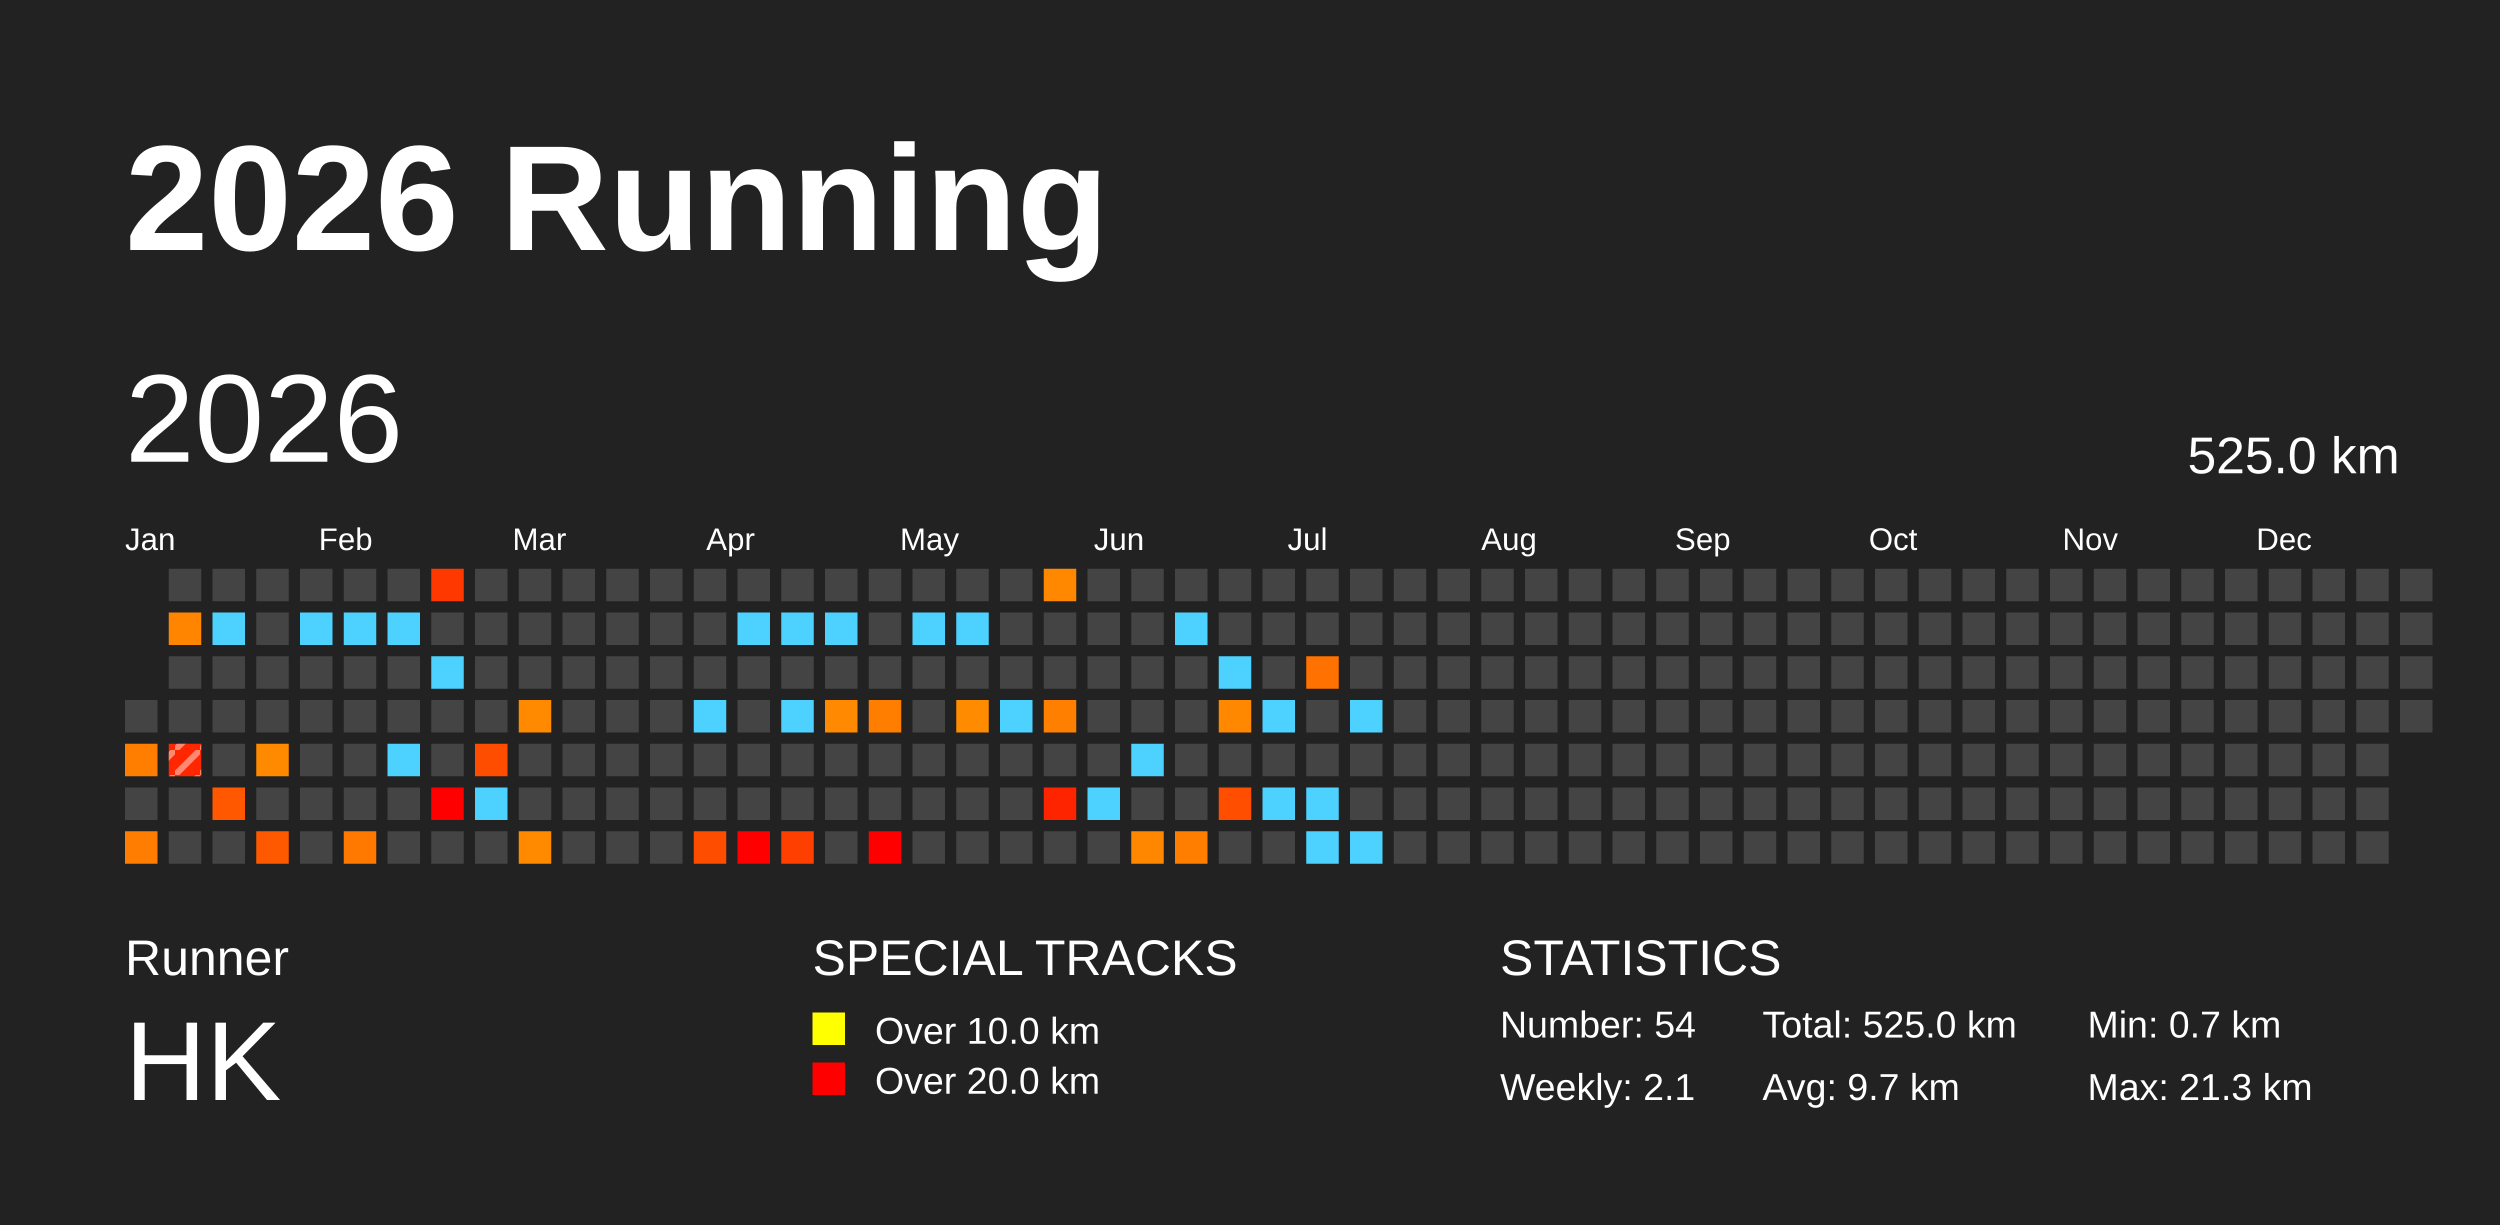
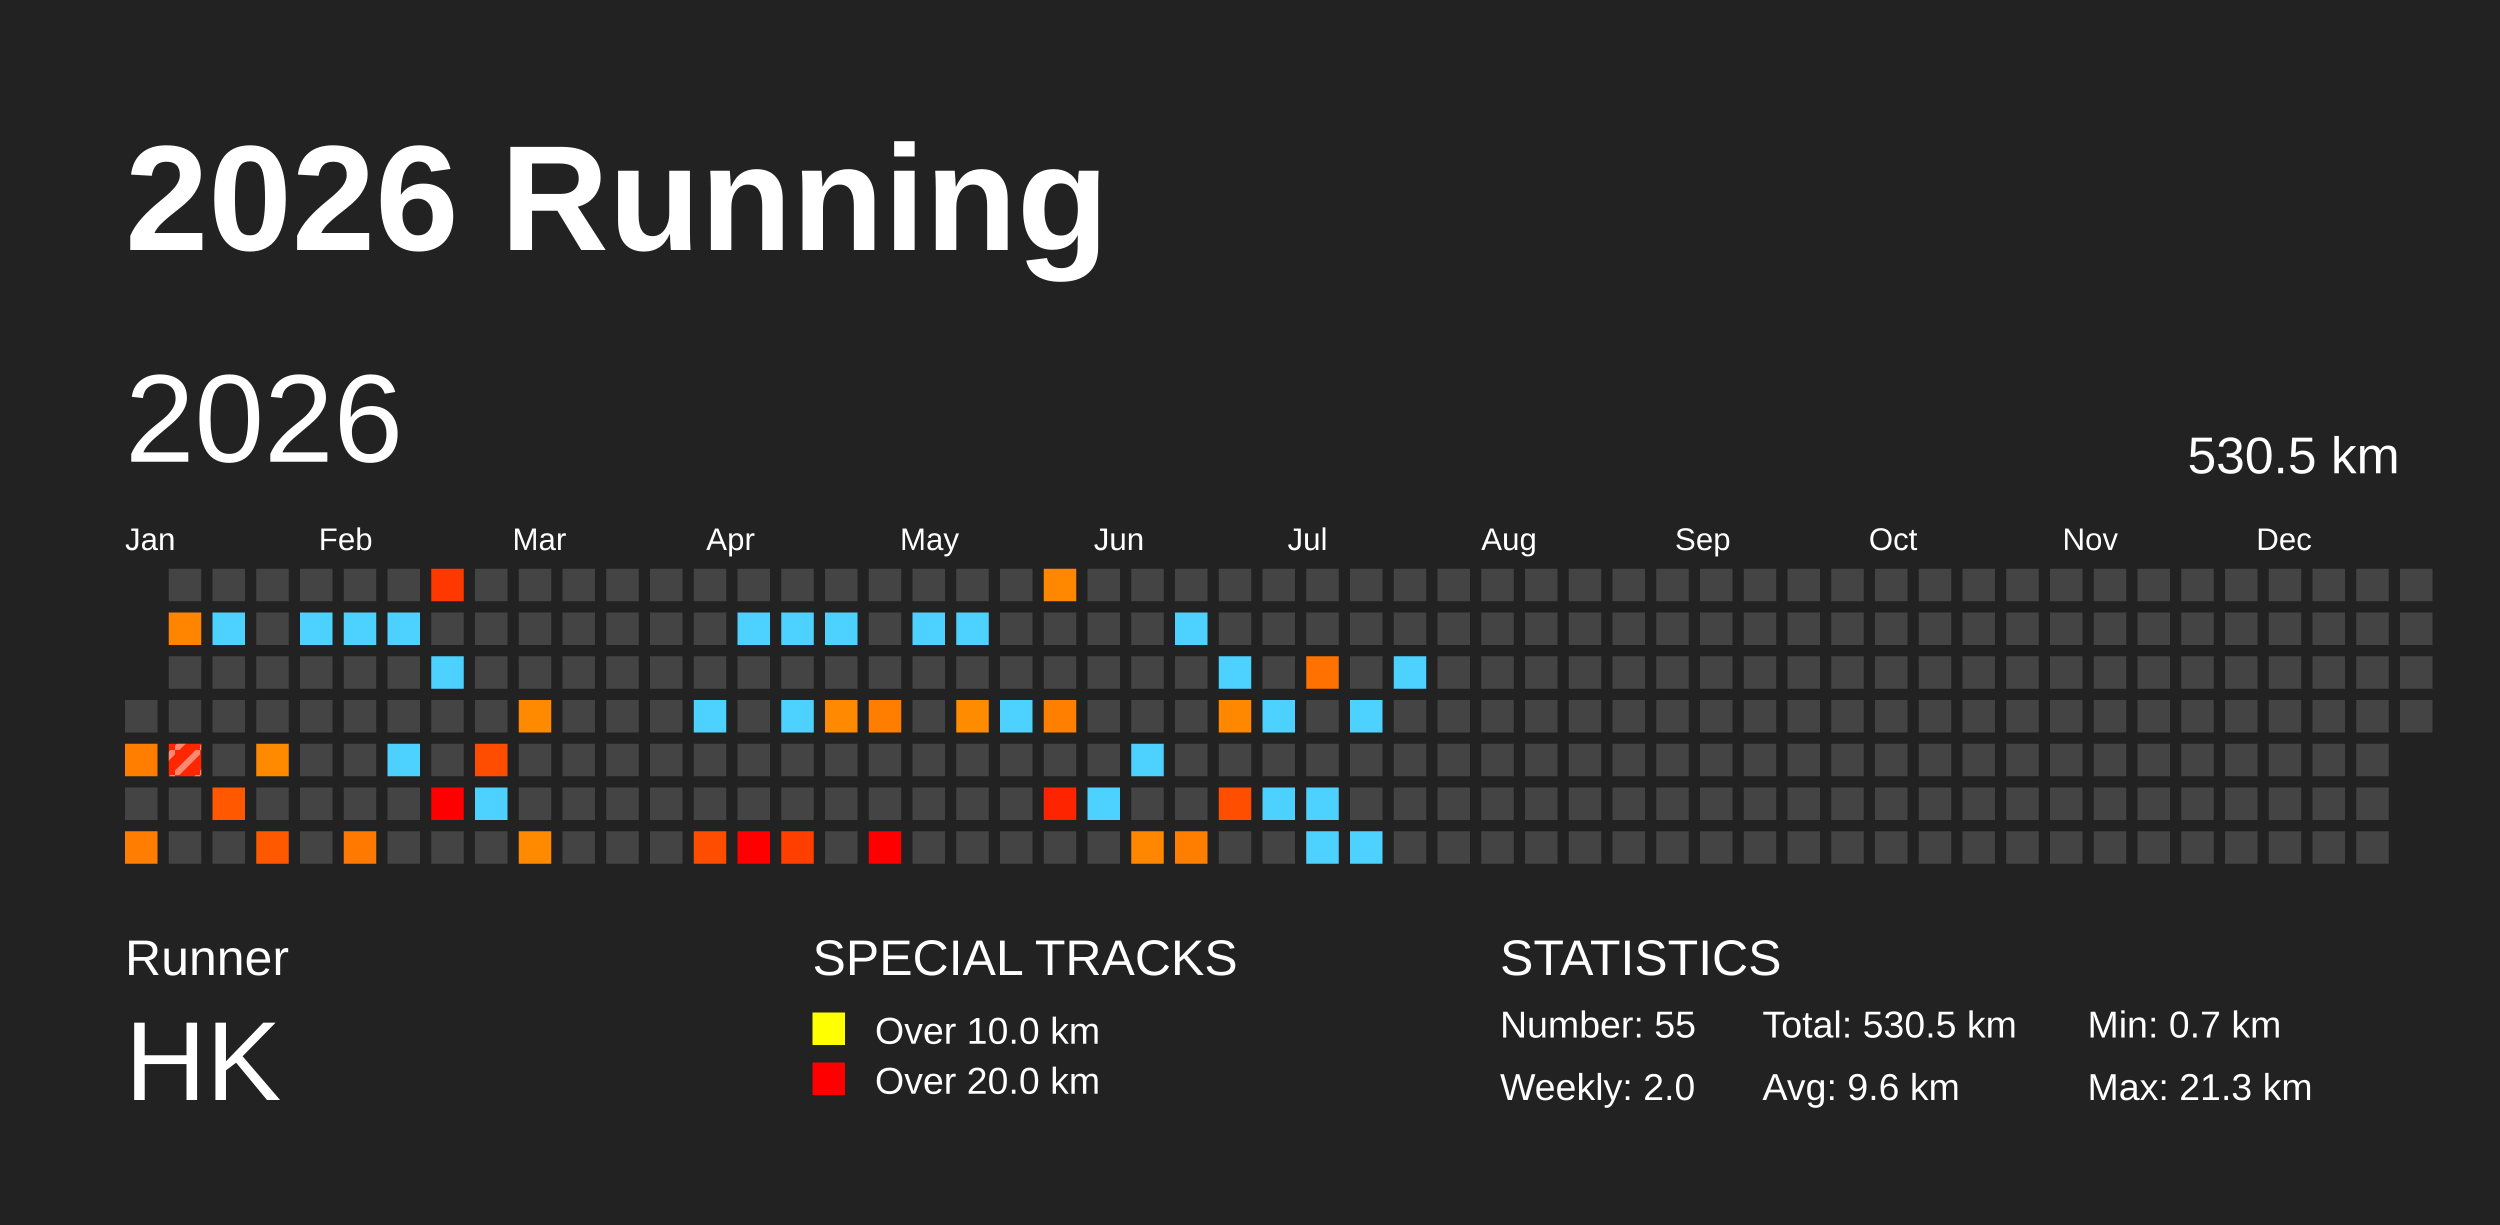
<svg xmlns="http://www.w3.org/2000/svg" baseProfile="full" height="98mm" version="1.1" viewBox="0,0,200,98" width="200mm">
  <defs>
    <pattern height="2" id="indoor-stripe" patternUnits="userSpaceOnUse" width="2">
      <line stroke="white" stroke-opacity="0.45" stroke-width="0.5" x1="0" x2="2" y1="2" y2="0" />
    </pattern>
  </defs>
  <rect fill="#222222" height="98" width="200" x="0" y="0" />
  <text fill="#FFFFFF" style="font-size:12px; font-family:Arial; font-weight:bold;" x="10" y="20">2026 Running</text>
  <text fill="#FFFFFF" style="font-size:4px; font-family:Arial" x="10" y="78">Runner</text>
  <text fill="#FFFFFF" style="font-size:9px; font-family:Arial" x="10" y="88">HK</text>
  <text fill="#FFFFFF" style="font-size:4px; font-family:Arial" x="65" y="78">SPECIAL TRACKS</text>
  <rect fill="yellow" height="2.6" width="2.6" x="65" y="81" />
  <text fill="#FFFFFF" style="font-size:3px; font-family:Arial" x="70" y="83.5">Over 10.0 km</text>
  <rect fill="red" height="2.6" width="2.6" x="65" y="85" />
  <text fill="#FFFFFF" style="font-size:3px; font-family:Arial" x="70" y="87.5">Over 20.0 km</text>
  <text fill="#FFFFFF" style="font-size:4px; font-family:Arial" x="120" y="78">STATISTICS</text>
-   <text fill="#FFFFFF" style="font-size:3px; font-family:Arial" x="120" y="83">Number: 54</text>
-   <text fill="#FFFFFF" style="font-size:3px; font-family:Arial" x="120" y="88">Weekly: 2.1</text>
-   <text fill="#FFFFFF" style="font-size:3px; font-family:Arial" x="141" y="83">Total: 525.0 km</text>
-   <text fill="#FFFFFF" style="font-size:3px; font-family:Arial" x="141" y="88">Avg: 9.7 km</text>
+   <text fill="#FFFFFF" style="font-size:3px; font-family:Arial" x="120" y="83">Number: 55</text>
+   <text fill="#FFFFFF" style="font-size:3px; font-family:Arial" x="120" y="88">Weekly: 2.0</text>
+   <text fill="#FFFFFF" style="font-size:3px; font-family:Arial" x="141" y="83">Total: 530.5 km</text>
+   <text fill="#FFFFFF" style="font-size:3px; font-family:Arial" x="141" y="88">Avg: 9.6 km</text>
  <text fill="#FFFFFF" style="font-size:3px; font-family:Arial" x="167" y="83">Min: 0.7 km</text>
  <text fill="#FFFFFF" style="font-size:3px; font-family:Arial" x="167" y="88">Max: 21.3 km</text>
  <text dominant-baseline="hanging" fill="#FFFFFF" style="font-size:10.0px; font-family:Arial;" x="10" y="30">2026</text>
-   <text dominant-baseline="hanging" fill="#FFFFFF" style="font-size:4.125px; font-family:Arial;" x="175" y="35">525.0 km</text>
+   <text dominant-baseline="hanging" fill="#FFFFFF" style="font-size:4.125px; font-family:Arial;" x="175" y="35">530.5 km</text>
  <text fill="#FFFFFF" style="font-size:2.5px; font-family:Arial" x="10.0" y="44">Jan</text>
  <text fill="#FFFFFF" style="font-size:2.5px; font-family:Arial" x="25.5" y="44">Feb</text>
  <text fill="#FFFFFF" style="font-size:2.5px; font-family:Arial" x="41.0" y="44">Mar</text>
  <text fill="#FFFFFF" style="font-size:2.5px; font-family:Arial" x="56.5" y="44">Apr</text>
  <text fill="#FFFFFF" style="font-size:2.5px; font-family:Arial" x="72.0" y="44">May</text>
  <text fill="#FFFFFF" style="font-size:2.5px; font-family:Arial" x="87.5" y="44">Jun</text>
  <text fill="#FFFFFF" style="font-size:2.5px; font-family:Arial" x="103.0" y="44">Jul</text>
  <text fill="#FFFFFF" style="font-size:2.5px; font-family:Arial" x="118.5" y="44">Aug</text>
  <text fill="#FFFFFF" style="font-size:2.5px; font-family:Arial" x="134.0" y="44">Sep</text>
  <text fill="#FFFFFF" style="font-size:2.5px; font-family:Arial" x="149.5" y="44">Oct</text>
  <text fill="#FFFFFF" style="font-size:2.5px; font-family:Arial" x="165.0" y="44">Nov</text>
  <text fill="#FFFFFF" style="font-size:2.5px; font-family:Arial" x="180.5" y="44">Dec</text>
  <rect fill="#444444" height="2.6" width="2.6" x="10.0" y="56.0" />
  <rect fill="#ff7e00" height="2.6" width="2.6" x="10.0" y="59.5" />
  <rect fill="#444444" height="2.6" width="2.6" x="10.0" y="63.0" />
  <rect fill="#ff7d00" height="2.6" width="2.6" x="10.0" y="66.5" />
  <rect fill="#444444" height="2.6" width="2.6" x="13.5" y="45.5" />
  <rect fill="#ff8500" height="2.6" width="2.6" x="13.5" y="49.0" />
  <rect fill="#444444" height="2.6" width="2.6" x="13.5" y="52.5" />
  <rect fill="#444444" height="2.6" width="2.6" x="13.5" y="56.0" />
  <rect fill="#ff2600" height="2.6" width="2.6" x="13.5" y="59.5" />
  <rect fill="url(#indoor-stripe)" height="2.6" style="pointer-events: none;" width="2.6" x="13.5" y="59.5" />
  <rect fill="#444444" height="2.6" width="2.6" x="13.5" y="63.0" />
  <rect fill="#444444" height="2.6" width="2.6" x="13.5" y="66.5" />
  <rect fill="#444444" height="2.6" width="2.6" x="17.0" y="45.5" />
  <rect fill="#4dd2ff" height="2.6" width="2.6" x="17.0" y="49.0" />
  <rect fill="#444444" height="2.6" width="2.6" x="17.0" y="52.5" />
  <rect fill="#444444" height="2.6" width="2.6" x="17.0" y="56.0" />
  <rect fill="#444444" height="2.6" width="2.6" x="17.0" y="59.5" />
  <rect fill="#ff5800" height="2.6" width="2.6" x="17.0" y="63.0" />
  <rect fill="#444444" height="2.6" width="2.6" x="17.0" y="66.5" />
  <rect fill="#444444" height="2.6" width="2.6" x="20.5" y="45.5" />
  <rect fill="#444444" height="2.6" width="2.6" x="20.5" y="49.0" />
  <rect fill="#444444" height="2.6" width="2.6" x="20.5" y="52.5" />
  <rect fill="#444444" height="2.6" width="2.6" x="20.5" y="56.0" />
  <rect fill="#ff8a00" height="2.6" width="2.6" x="20.5" y="59.5" />
  <rect fill="#444444" height="2.6" width="2.6" x="20.5" y="63.0" />
  <rect fill="#ff5900" height="2.6" width="2.6" x="20.5" y="66.5" />
  <rect fill="#444444" height="2.6" width="2.6" x="24.0" y="45.5" />
  <rect fill="#4dd2ff" height="2.6" width="2.6" x="24.0" y="49.0" />
  <rect fill="#444444" height="2.6" width="2.6" x="24.0" y="52.5" />
  <rect fill="#444444" height="2.6" width="2.6" x="24.0" y="56.0" />
  <rect fill="#444444" height="2.6" width="2.6" x="24.0" y="59.5" />
  <rect fill="#444444" height="2.6" width="2.6" x="24.0" y="63.0" />
  <rect fill="#444444" height="2.6" width="2.6" x="24.0" y="66.5" />
  <rect fill="#444444" height="2.6" width="2.6" x="27.5" y="45.5" />
  <rect fill="#4dd2ff" height="2.6" width="2.6" x="27.5" y="49.0" />
  <rect fill="#444444" height="2.6" width="2.6" x="27.5" y="52.5" />
  <rect fill="#444444" height="2.6" width="2.6" x="27.5" y="56.0" />
  <rect fill="#444444" height="2.6" width="2.6" x="27.5" y="59.5" />
  <rect fill="#444444" height="2.6" width="2.6" x="27.5" y="63.0" />
  <rect fill="#ff7900" height="2.6" width="2.6" x="27.5" y="66.5" />
  <rect fill="#444444" height="2.6" width="2.6" x="31.0" y="45.5" />
  <rect fill="#4dd2ff" height="2.6" width="2.6" x="31.0" y="49.0" />
  <rect fill="#444444" height="2.6" width="2.6" x="31.0" y="52.5" />
  <rect fill="#444444" height="2.6" width="2.6" x="31.0" y="56.0" />
  <rect fill="#4dd2ff" height="2.6" width="2.6" x="31.0" y="59.5" />
  <rect fill="#444444" height="2.6" width="2.6" x="31.0" y="63.0" />
  <rect fill="#444444" height="2.6" width="2.6" x="31.0" y="66.5" />
  <rect fill="#ff3800" height="2.6" width="2.6" x="34.5" y="45.5" />
  <rect fill="#444444" height="2.6" width="2.6" x="34.5" y="49.0" />
  <rect fill="#4dd2ff" height="2.6" width="2.6" x="34.5" y="52.5" />
  <rect fill="#444444" height="2.6" width="2.6" x="34.5" y="56.0" />
  <rect fill="#444444" height="2.6" width="2.6" x="34.5" y="59.5" />
  <rect fill="red" height="2.6" width="2.6" x="34.5" y="63.0" />
  <rect fill="#444444" height="2.6" width="2.6" x="34.5" y="66.5" />
  <rect fill="#444444" height="2.6" width="2.6" x="38.0" y="45.5" />
  <rect fill="#444444" height="2.6" width="2.6" x="38.0" y="49.0" />
  <rect fill="#444444" height="2.6" width="2.6" x="38.0" y="52.5" />
  <rect fill="#444444" height="2.6" width="2.6" x="38.0" y="56.0" />
  <rect fill="#ff4d00" height="2.6" width="2.6" x="38.0" y="59.5" />
  <rect fill="#4dd2ff" height="2.6" width="2.6" x="38.0" y="63.0" />
  <rect fill="#444444" height="2.6" width="2.6" x="38.0" y="66.5" />
  <rect fill="#444444" height="2.6" width="2.6" x="41.5" y="45.5" />
  <rect fill="#444444" height="2.6" width="2.6" x="41.5" y="49.0" />
  <rect fill="#444444" height="2.6" width="2.6" x="41.5" y="52.5" />
  <rect fill="#ff8a00" height="2.6" width="2.6" x="41.5" y="56.0" />
  <rect fill="#444444" height="2.6" width="2.6" x="41.5" y="59.5" />
  <rect fill="#444444" height="2.6" width="2.6" x="41.5" y="63.0" />
  <rect fill="#ff8a00" height="2.6" width="2.6" x="41.5" y="66.5" />
  <rect fill="#444444" height="2.6" width="2.6" x="45.0" y="45.5" />
  <rect fill="#444444" height="2.6" width="2.6" x="45.0" y="49.0" />
  <rect fill="#444444" height="2.6" width="2.6" x="45.0" y="52.5" />
  <rect fill="#444444" height="2.6" width="2.6" x="45.0" y="56.0" />
  <rect fill="#444444" height="2.6" width="2.6" x="45.0" y="59.5" />
  <rect fill="#444444" height="2.6" width="2.6" x="45.0" y="63.0" />
  <rect fill="#444444" height="2.6" width="2.6" x="45.0" y="66.5" />
  <rect fill="#444444" height="2.6" width="2.6" x="48.5" y="45.5" />
  <rect fill="#444444" height="2.6" width="2.6" x="48.5" y="49.0" />
  <rect fill="#444444" height="2.6" width="2.6" x="48.5" y="52.5" />
  <rect fill="#444444" height="2.6" width="2.6" x="48.5" y="56.0" />
  <rect fill="#444444" height="2.6" width="2.6" x="48.5" y="59.5" />
  <rect fill="#444444" height="2.6" width="2.6" x="48.5" y="63.0" />
  <rect fill="#444444" height="2.6" width="2.6" x="48.5" y="66.5" />
  <rect fill="#444444" height="2.6" width="2.6" x="52.0" y="45.5" />
  <rect fill="#444444" height="2.6" width="2.6" x="52.0" y="49.0" />
  <rect fill="#444444" height="2.6" width="2.6" x="52.0" y="52.5" />
  <rect fill="#444444" height="2.6" width="2.6" x="52.0" y="56.0" />
  <rect fill="#444444" height="2.6" width="2.6" x="52.0" y="59.5" />
  <rect fill="#444444" height="2.6" width="2.6" x="52.0" y="63.0" />
  <rect fill="#444444" height="2.6" width="2.6" x="52.0" y="66.5" />
  <rect fill="#444444" height="2.6" width="2.6" x="55.5" y="45.5" />
  <rect fill="#444444" height="2.6" width="2.6" x="55.5" y="49.0" />
  <rect fill="#444444" height="2.6" width="2.6" x="55.5" y="52.5" />
  <rect fill="#4dd2ff" height="2.6" width="2.6" x="55.5" y="56.0" />
  <rect fill="#444444" height="2.6" width="2.6" x="55.5" y="59.5" />
  <rect fill="#444444" height="2.6" width="2.6" x="55.5" y="63.0" />
  <rect fill="#ff4d00" height="2.6" width="2.6" x="55.5" y="66.5" />
  <rect fill="#444444" height="2.6" width="2.6" x="59.0" y="45.5" />
  <rect fill="#4dd2ff" height="2.6" width="2.6" x="59.0" y="49.0" />
  <rect fill="#444444" height="2.6" width="2.6" x="59.0" y="52.5" />
  <rect fill="#444444" height="2.6" width="2.6" x="59.0" y="56.0" />
  <rect fill="#444444" height="2.6" width="2.6" x="59.0" y="59.5" />
  <rect fill="#444444" height="2.6" width="2.6" x="59.0" y="63.0" />
  <rect fill="red" height="2.6" width="2.6" x="59.0" y="66.5" />
  <rect fill="#444444" height="2.6" width="2.6" x="62.5" y="45.5" />
  <rect fill="#4dd2ff" height="2.6" width="2.6" x="62.5" y="49.0" />
  <rect fill="#444444" height="2.6" width="2.6" x="62.5" y="52.5" />
  <rect fill="#4dd2ff" height="2.6" width="2.6" x="62.5" y="56.0" />
  <rect fill="#444444" height="2.6" width="2.6" x="62.5" y="59.5" />
  <rect fill="#444444" height="2.6" width="2.6" x="62.5" y="63.0" />
  <rect fill="#ff3f00" height="2.6" width="2.6" x="62.5" y="66.5" />
  <rect fill="#444444" height="2.6" width="2.6" x="66.0" y="45.5" />
  <rect fill="#4dd2ff" height="2.6" width="2.6" x="66.0" y="49.0" />
  <rect fill="#444444" height="2.6" width="2.6" x="66.0" y="52.5" />
  <rect fill="#ff8900" height="2.6" width="2.6" x="66.0" y="56.0" />
  <rect fill="#444444" height="2.6" width="2.6" x="66.0" y="59.5" />
  <rect fill="#444444" height="2.6" width="2.6" x="66.0" y="63.0" />
  <rect fill="#444444" height="2.6" width="2.6" x="66.0" y="66.5" />
  <rect fill="#444444" height="2.6" width="2.6" x="69.5" y="45.5" />
  <rect fill="#444444" height="2.6" width="2.6" x="69.5" y="49.0" />
  <rect fill="#444444" height="2.6" width="2.6" x="69.5" y="52.5" />
  <rect fill="#ff7e00" height="2.6" width="2.6" x="69.5" y="56.0" />
  <rect fill="#444444" height="2.6" width="2.6" x="69.5" y="59.5" />
  <rect fill="#444444" height="2.6" width="2.6" x="69.5" y="63.0" />
  <rect fill="red" height="2.6" width="2.6" x="69.5" y="66.5" />
  <rect fill="#444444" height="2.6" width="2.6" x="73.0" y="45.5" />
  <rect fill="#4dd2ff" height="2.6" width="2.6" x="73.0" y="49.0" />
  <rect fill="#444444" height="2.6" width="2.6" x="73.0" y="52.5" />
  <rect fill="#444444" height="2.6" width="2.6" x="73.0" y="56.0" />
  <rect fill="#444444" height="2.6" width="2.6" x="73.0" y="59.5" />
  <rect fill="#444444" height="2.6" width="2.6" x="73.0" y="63.0" />
  <rect fill="#444444" height="2.6" width="2.6" x="73.0" y="66.5" />
  <rect fill="#444444" height="2.6" width="2.6" x="76.5" y="45.5" />
  <rect fill="#4dd2ff" height="2.6" width="2.6" x="76.5" y="49.0" />
  <rect fill="#444444" height="2.6" width="2.6" x="76.5" y="52.5" />
  <rect fill="#ff8b00" height="2.6" width="2.6" x="76.5" y="56.0" />
  <rect fill="#444444" height="2.6" width="2.6" x="76.5" y="59.5" />
  <rect fill="#444444" height="2.6" width="2.6" x="76.5" y="63.0" />
  <rect fill="#444444" height="2.6" width="2.6" x="76.5" y="66.5" />
  <rect fill="#444444" height="2.6" width="2.6" x="80.0" y="45.5" />
  <rect fill="#444444" height="2.6" width="2.6" x="80.0" y="49.0" />
  <rect fill="#444444" height="2.6" width="2.6" x="80.0" y="52.5" />
  <rect fill="#4dd2ff" height="2.6" width="2.6" x="80.0" y="56.0" />
  <rect fill="#444444" height="2.6" width="2.6" x="80.0" y="59.5" />
  <rect fill="#444444" height="2.6" width="2.6" x="80.0" y="63.0" />
  <rect fill="#444444" height="2.6" width="2.6" x="80.0" y="66.5" />
  <rect fill="#ff8800" height="2.6" width="2.6" x="83.5" y="45.5" />
  <rect fill="#444444" height="2.6" width="2.6" x="83.5" y="49.0" />
  <rect fill="#444444" height="2.6" width="2.6" x="83.5" y="52.5" />
  <rect fill="#ff7f00" height="2.6" width="2.6" x="83.5" y="56.0" />
  <rect fill="#444444" height="2.6" width="2.6" x="83.5" y="59.5" />
  <rect fill="#ff2400" height="2.6" width="2.6" x="83.5" y="63.0" />
  <rect fill="#444444" height="2.6" width="2.6" x="83.5" y="66.5" />
  <rect fill="#444444" height="2.6" width="2.6" x="87.0" y="45.5" />
  <rect fill="#444444" height="2.6" width="2.6" x="87.0" y="49.0" />
  <rect fill="#444444" height="2.6" width="2.6" x="87.0" y="52.5" />
  <rect fill="#444444" height="2.6" width="2.6" x="87.0" y="56.0" />
  <rect fill="#444444" height="2.6" width="2.6" x="87.0" y="59.5" />
  <rect fill="#4dd2ff" height="2.6" width="2.6" x="87.0" y="63.0" />
  <rect fill="#444444" height="2.6" width="2.6" x="87.0" y="66.5" />
  <rect fill="#444444" height="2.6" width="2.6" x="90.5" y="45.5" />
  <rect fill="#444444" height="2.6" width="2.6" x="90.5" y="49.0" />
  <rect fill="#444444" height="2.6" width="2.6" x="90.5" y="52.5" />
  <rect fill="#444444" height="2.6" width="2.6" x="90.5" y="56.0" />
  <rect fill="#4dd2ff" height="2.6" width="2.6" x="90.5" y="59.5" />
  <rect fill="#444444" height="2.6" width="2.6" x="90.5" y="63.0" />
  <rect fill="#ff8700" height="2.6" width="2.6" x="90.5" y="66.5" />
  <rect fill="#444444" height="2.6" width="2.6" x="94.0" y="45.5" />
  <rect fill="#4dd2ff" height="2.6" width="2.6" x="94.0" y="49.0" />
  <rect fill="#444444" height="2.6" width="2.6" x="94.0" y="52.5" />
  <rect fill="#444444" height="2.6" width="2.6" x="94.0" y="56.0" />
  <rect fill="#444444" height="2.6" width="2.6" x="94.0" y="59.5" />
  <rect fill="#444444" height="2.6" width="2.6" x="94.0" y="63.0" />
  <rect fill="#ff7e00" height="2.6" width="2.6" x="94.0" y="66.5" />
  <rect fill="#444444" height="2.6" width="2.6" x="97.5" y="45.5" />
  <rect fill="#444444" height="2.6" width="2.6" x="97.5" y="49.0" />
  <rect fill="#4dd2ff" height="2.6" width="2.6" x="97.5" y="52.5" />
  <rect fill="#ff8800" height="2.6" width="2.6" x="97.5" y="56.0" />
  <rect fill="#444444" height="2.6" width="2.6" x="97.5" y="59.5" />
  <rect fill="#ff4e00" height="2.6" width="2.6" x="97.5" y="63.0" />
  <rect fill="#444444" height="2.6" width="2.6" x="97.5" y="66.5" />
  <rect fill="#444444" height="2.6" width="2.6" x="101.0" y="45.5" />
  <rect fill="#444444" height="2.6" width="2.6" x="101.0" y="49.0" />
  <rect fill="#444444" height="2.6" width="2.6" x="101.0" y="52.5" />
  <rect fill="#4dd2ff" height="2.6" width="2.6" x="101.0" y="56.0" />
  <rect fill="#444444" height="2.6" width="2.6" x="101.0" y="59.5" />
  <rect fill="#4dd2ff" height="2.6" width="2.6" x="101.0" y="63.0" />
  <rect fill="#444444" height="2.6" width="2.6" x="101.0" y="66.5" />
  <rect fill="#444444" height="2.6" width="2.6" x="104.5" y="45.5" />
  <rect fill="#444444" height="2.6" width="2.6" x="104.5" y="49.0" />
  <rect fill="#ff7100" height="2.6" width="2.6" x="104.5" y="52.5" />
  <rect fill="#444444" height="2.6" width="2.6" x="104.5" y="56.0" />
  <rect fill="#444444" height="2.6" width="2.6" x="104.5" y="59.5" />
  <rect fill="#4dd2ff" height="2.6" width="2.6" x="104.5" y="63.0" />
  <rect fill="#4dd2ff" height="2.6" width="2.6" x="104.5" y="66.5" />
  <rect fill="#444444" height="2.6" width="2.6" x="108.0" y="45.5" />
  <rect fill="#444444" height="2.6" width="2.6" x="108.0" y="49.0" />
  <rect fill="#444444" height="2.6" width="2.6" x="108.0" y="52.5" />
  <rect fill="#4dd2ff" height="2.6" width="2.6" x="108.0" y="56.0" />
  <rect fill="#444444" height="2.6" width="2.6" x="108.0" y="59.5" />
  <rect fill="#444444" height="2.6" width="2.6" x="108.0" y="63.0" />
  <rect fill="#4dd2ff" height="2.6" width="2.6" x="108.0" y="66.5" />
  <rect fill="#444444" height="2.6" width="2.6" x="111.5" y="45.5" />
  <rect fill="#444444" height="2.6" width="2.6" x="111.5" y="49.0" />
-   <rect fill="#444444" height="2.6" width="2.6" x="111.5" y="52.5" />
+   <rect fill="#4dd2ff" height="2.6" width="2.6" x="111.5" y="52.5" />
  <rect fill="#444444" height="2.6" width="2.6" x="111.5" y="56.0" />
  <rect fill="#444444" height="2.6" width="2.6" x="111.5" y="59.5" />
  <rect fill="#444444" height="2.6" width="2.6" x="111.5" y="63.0" />
  <rect fill="#444444" height="2.6" width="2.6" x="111.5" y="66.5" />
  <rect fill="#444444" height="2.6" width="2.6" x="115.0" y="45.5" />
  <rect fill="#444444" height="2.6" width="2.6" x="115.0" y="49.0" />
  <rect fill="#444444" height="2.6" width="2.6" x="115.0" y="52.5" />
  <rect fill="#444444" height="2.6" width="2.6" x="115.0" y="56.0" />
  <rect fill="#444444" height="2.6" width="2.6" x="115.0" y="59.5" />
  <rect fill="#444444" height="2.6" width="2.6" x="115.0" y="63.0" />
  <rect fill="#444444" height="2.6" width="2.6" x="115.0" y="66.5" />
  <rect fill="#444444" height="2.6" width="2.6" x="118.5" y="45.5" />
  <rect fill="#444444" height="2.6" width="2.6" x="118.5" y="49.0" />
  <rect fill="#444444" height="2.6" width="2.6" x="118.5" y="52.5" />
  <rect fill="#444444" height="2.6" width="2.6" x="118.5" y="56.0" />
  <rect fill="#444444" height="2.6" width="2.6" x="118.5" y="59.5" />
  <rect fill="#444444" height="2.6" width="2.6" x="118.5" y="63.0" />
  <rect fill="#444444" height="2.6" width="2.6" x="118.5" y="66.5" />
  <rect fill="#444444" height="2.6" width="2.6" x="122.0" y="45.5" />
  <rect fill="#444444" height="2.6" width="2.6" x="122.0" y="49.0" />
  <rect fill="#444444" height="2.6" width="2.6" x="122.0" y="52.5" />
  <rect fill="#444444" height="2.6" width="2.6" x="122.0" y="56.0" />
  <rect fill="#444444" height="2.6" width="2.6" x="122.0" y="59.5" />
  <rect fill="#444444" height="2.6" width="2.6" x="122.0" y="63.0" />
  <rect fill="#444444" height="2.6" width="2.6" x="122.0" y="66.5" />
  <rect fill="#444444" height="2.6" width="2.6" x="125.5" y="45.5" />
  <rect fill="#444444" height="2.6" width="2.6" x="125.5" y="49.0" />
  <rect fill="#444444" height="2.6" width="2.6" x="125.5" y="52.5" />
  <rect fill="#444444" height="2.6" width="2.6" x="125.5" y="56.0" />
  <rect fill="#444444" height="2.6" width="2.6" x="125.5" y="59.5" />
  <rect fill="#444444" height="2.6" width="2.6" x="125.5" y="63.0" />
  <rect fill="#444444" height="2.6" width="2.6" x="125.5" y="66.5" />
  <rect fill="#444444" height="2.6" width="2.6" x="129.0" y="45.5" />
  <rect fill="#444444" height="2.6" width="2.6" x="129.0" y="49.0" />
  <rect fill="#444444" height="2.6" width="2.6" x="129.0" y="52.5" />
  <rect fill="#444444" height="2.6" width="2.6" x="129.0" y="56.0" />
  <rect fill="#444444" height="2.6" width="2.6" x="129.0" y="59.5" />
  <rect fill="#444444" height="2.6" width="2.6" x="129.0" y="63.0" />
  <rect fill="#444444" height="2.6" width="2.6" x="129.0" y="66.5" />
  <rect fill="#444444" height="2.6" width="2.6" x="132.5" y="45.5" />
  <rect fill="#444444" height="2.6" width="2.6" x="132.5" y="49.0" />
  <rect fill="#444444" height="2.6" width="2.6" x="132.5" y="52.5" />
  <rect fill="#444444" height="2.6" width="2.6" x="132.5" y="56.0" />
  <rect fill="#444444" height="2.6" width="2.6" x="132.5" y="59.5" />
  <rect fill="#444444" height="2.6" width="2.6" x="132.5" y="63.0" />
  <rect fill="#444444" height="2.6" width="2.6" x="132.5" y="66.5" />
  <rect fill="#444444" height="2.6" width="2.6" x="136.0" y="45.5" />
  <rect fill="#444444" height="2.6" width="2.6" x="136.0" y="49.0" />
  <rect fill="#444444" height="2.6" width="2.6" x="136.0" y="52.5" />
  <rect fill="#444444" height="2.6" width="2.6" x="136.0" y="56.0" />
  <rect fill="#444444" height="2.6" width="2.6" x="136.0" y="59.5" />
  <rect fill="#444444" height="2.6" width="2.6" x="136.0" y="63.0" />
  <rect fill="#444444" height="2.6" width="2.6" x="136.0" y="66.5" />
  <rect fill="#444444" height="2.6" width="2.6" x="139.5" y="45.5" />
  <rect fill="#444444" height="2.6" width="2.6" x="139.5" y="49.0" />
  <rect fill="#444444" height="2.6" width="2.6" x="139.5" y="52.5" />
  <rect fill="#444444" height="2.6" width="2.6" x="139.5" y="56.0" />
  <rect fill="#444444" height="2.6" width="2.6" x="139.5" y="59.5" />
  <rect fill="#444444" height="2.6" width="2.6" x="139.5" y="63.0" />
  <rect fill="#444444" height="2.6" width="2.6" x="139.5" y="66.5" />
  <rect fill="#444444" height="2.6" width="2.6" x="143.0" y="45.5" />
  <rect fill="#444444" height="2.6" width="2.6" x="143.0" y="49.0" />
  <rect fill="#444444" height="2.6" width="2.6" x="143.0" y="52.5" />
  <rect fill="#444444" height="2.6" width="2.6" x="143.0" y="56.0" />
  <rect fill="#444444" height="2.6" width="2.6" x="143.0" y="59.5" />
  <rect fill="#444444" height="2.6" width="2.6" x="143.0" y="63.0" />
  <rect fill="#444444" height="2.6" width="2.6" x="143.0" y="66.5" />
  <rect fill="#444444" height="2.6" width="2.6" x="146.5" y="45.5" />
  <rect fill="#444444" height="2.6" width="2.6" x="146.5" y="49.0" />
  <rect fill="#444444" height="2.6" width="2.6" x="146.5" y="52.5" />
  <rect fill="#444444" height="2.6" width="2.6" x="146.5" y="56.0" />
  <rect fill="#444444" height="2.6" width="2.6" x="146.5" y="59.5" />
  <rect fill="#444444" height="2.6" width="2.6" x="146.5" y="63.0" />
  <rect fill="#444444" height="2.6" width="2.6" x="146.5" y="66.5" />
  <rect fill="#444444" height="2.6" width="2.6" x="150.0" y="45.5" />
  <rect fill="#444444" height="2.6" width="2.6" x="150.0" y="49.0" />
  <rect fill="#444444" height="2.6" width="2.6" x="150.0" y="52.5" />
  <rect fill="#444444" height="2.6" width="2.6" x="150.0" y="56.0" />
  <rect fill="#444444" height="2.6" width="2.6" x="150.0" y="59.5" />
  <rect fill="#444444" height="2.6" width="2.6" x="150.0" y="63.0" />
  <rect fill="#444444" height="2.6" width="2.6" x="150.0" y="66.5" />
  <rect fill="#444444" height="2.6" width="2.6" x="153.5" y="45.5" />
  <rect fill="#444444" height="2.6" width="2.6" x="153.5" y="49.0" />
  <rect fill="#444444" height="2.6" width="2.6" x="153.5" y="52.5" />
  <rect fill="#444444" height="2.6" width="2.6" x="153.5" y="56.0" />
  <rect fill="#444444" height="2.6" width="2.6" x="153.5" y="59.5" />
  <rect fill="#444444" height="2.6" width="2.6" x="153.5" y="63.0" />
  <rect fill="#444444" height="2.6" width="2.6" x="153.5" y="66.5" />
  <rect fill="#444444" height="2.6" width="2.6" x="157.0" y="45.5" />
  <rect fill="#444444" height="2.6" width="2.6" x="157.0" y="49.0" />
  <rect fill="#444444" height="2.6" width="2.6" x="157.0" y="52.5" />
  <rect fill="#444444" height="2.6" width="2.6" x="157.0" y="56.0" />
  <rect fill="#444444" height="2.6" width="2.6" x="157.0" y="59.5" />
  <rect fill="#444444" height="2.6" width="2.6" x="157.0" y="63.0" />
  <rect fill="#444444" height="2.6" width="2.6" x="157.0" y="66.5" />
  <rect fill="#444444" height="2.6" width="2.6" x="160.5" y="45.5" />
  <rect fill="#444444" height="2.6" width="2.6" x="160.5" y="49.0" />
  <rect fill="#444444" height="2.6" width="2.6" x="160.5" y="52.5" />
  <rect fill="#444444" height="2.6" width="2.6" x="160.5" y="56.0" />
  <rect fill="#444444" height="2.6" width="2.6" x="160.5" y="59.5" />
  <rect fill="#444444" height="2.6" width="2.6" x="160.5" y="63.0" />
  <rect fill="#444444" height="2.6" width="2.6" x="160.5" y="66.5" />
  <rect fill="#444444" height="2.6" width="2.6" x="164.0" y="45.5" />
  <rect fill="#444444" height="2.6" width="2.6" x="164.0" y="49.0" />
  <rect fill="#444444" height="2.6" width="2.6" x="164.0" y="52.5" />
  <rect fill="#444444" height="2.6" width="2.6" x="164.0" y="56.0" />
  <rect fill="#444444" height="2.6" width="2.6" x="164.0" y="59.5" />
  <rect fill="#444444" height="2.6" width="2.6" x="164.0" y="63.0" />
  <rect fill="#444444" height="2.6" width="2.6" x="164.0" y="66.5" />
  <rect fill="#444444" height="2.6" width="2.6" x="167.5" y="45.5" />
  <rect fill="#444444" height="2.6" width="2.6" x="167.5" y="49.0" />
  <rect fill="#444444" height="2.6" width="2.6" x="167.5" y="52.5" />
  <rect fill="#444444" height="2.6" width="2.6" x="167.5" y="56.0" />
  <rect fill="#444444" height="2.6" width="2.6" x="167.5" y="59.5" />
  <rect fill="#444444" height="2.6" width="2.6" x="167.5" y="63.0" />
  <rect fill="#444444" height="2.6" width="2.6" x="167.5" y="66.5" />
  <rect fill="#444444" height="2.6" width="2.6" x="171.0" y="45.5" />
  <rect fill="#444444" height="2.6" width="2.6" x="171.0" y="49.0" />
  <rect fill="#444444" height="2.6" width="2.6" x="171.0" y="52.5" />
  <rect fill="#444444" height="2.6" width="2.6" x="171.0" y="56.0" />
  <rect fill="#444444" height="2.6" width="2.6" x="171.0" y="59.5" />
  <rect fill="#444444" height="2.6" width="2.6" x="171.0" y="63.0" />
  <rect fill="#444444" height="2.6" width="2.6" x="171.0" y="66.5" />
  <rect fill="#444444" height="2.6" width="2.6" x="174.5" y="45.5" />
  <rect fill="#444444" height="2.6" width="2.6" x="174.5" y="49.0" />
  <rect fill="#444444" height="2.6" width="2.6" x="174.5" y="52.5" />
  <rect fill="#444444" height="2.6" width="2.6" x="174.5" y="56.0" />
  <rect fill="#444444" height="2.6" width="2.6" x="174.5" y="59.5" />
  <rect fill="#444444" height="2.6" width="2.6" x="174.5" y="63.0" />
  <rect fill="#444444" height="2.6" width="2.6" x="174.5" y="66.5" />
  <rect fill="#444444" height="2.6" width="2.6" x="178.0" y="45.5" />
  <rect fill="#444444" height="2.6" width="2.6" x="178.0" y="49.0" />
  <rect fill="#444444" height="2.6" width="2.6" x="178.0" y="52.5" />
  <rect fill="#444444" height="2.6" width="2.6" x="178.0" y="56.0" />
  <rect fill="#444444" height="2.6" width="2.6" x="178.0" y="59.5" />
  <rect fill="#444444" height="2.6" width="2.6" x="178.0" y="63.0" />
  <rect fill="#444444" height="2.6" width="2.6" x="178.0" y="66.5" />
  <rect fill="#444444" height="2.6" width="2.6" x="181.5" y="45.5" />
  <rect fill="#444444" height="2.6" width="2.6" x="181.5" y="49.0" />
  <rect fill="#444444" height="2.6" width="2.6" x="181.5" y="52.5" />
  <rect fill="#444444" height="2.6" width="2.6" x="181.5" y="56.0" />
  <rect fill="#444444" height="2.6" width="2.6" x="181.5" y="59.5" />
  <rect fill="#444444" height="2.6" width="2.6" x="181.5" y="63.0" />
  <rect fill="#444444" height="2.6" width="2.6" x="181.5" y="66.5" />
  <rect fill="#444444" height="2.6" width="2.6" x="185.0" y="45.5" />
  <rect fill="#444444" height="2.6" width="2.6" x="185.0" y="49.0" />
  <rect fill="#444444" height="2.6" width="2.6" x="185.0" y="52.5" />
  <rect fill="#444444" height="2.6" width="2.6" x="185.0" y="56.0" />
  <rect fill="#444444" height="2.6" width="2.6" x="185.0" y="59.5" />
  <rect fill="#444444" height="2.6" width="2.6" x="185.0" y="63.0" />
  <rect fill="#444444" height="2.6" width="2.6" x="185.0" y="66.5" />
  <rect fill="#444444" height="2.6" width="2.6" x="188.5" y="45.5" />
  <rect fill="#444444" height="2.6" width="2.6" x="188.5" y="49.0" />
  <rect fill="#444444" height="2.6" width="2.6" x="188.5" y="52.5" />
  <rect fill="#444444" height="2.6" width="2.6" x="188.5" y="56.0" />
  <rect fill="#444444" height="2.6" width="2.6" x="188.5" y="59.5" />
  <rect fill="#444444" height="2.6" width="2.6" x="188.5" y="63.0" />
  <rect fill="#444444" height="2.6" width="2.6" x="188.5" y="66.5" />
  <rect fill="#444444" height="2.6" width="2.6" x="192.0" y="45.5" />
  <rect fill="#444444" height="2.6" width="2.6" x="192.0" y="49.0" />
  <rect fill="#444444" height="2.6" width="2.6" x="192.0" y="52.5" />
  <rect fill="#444444" height="2.6" width="2.6" x="192.0" y="56.0" />
</svg>
